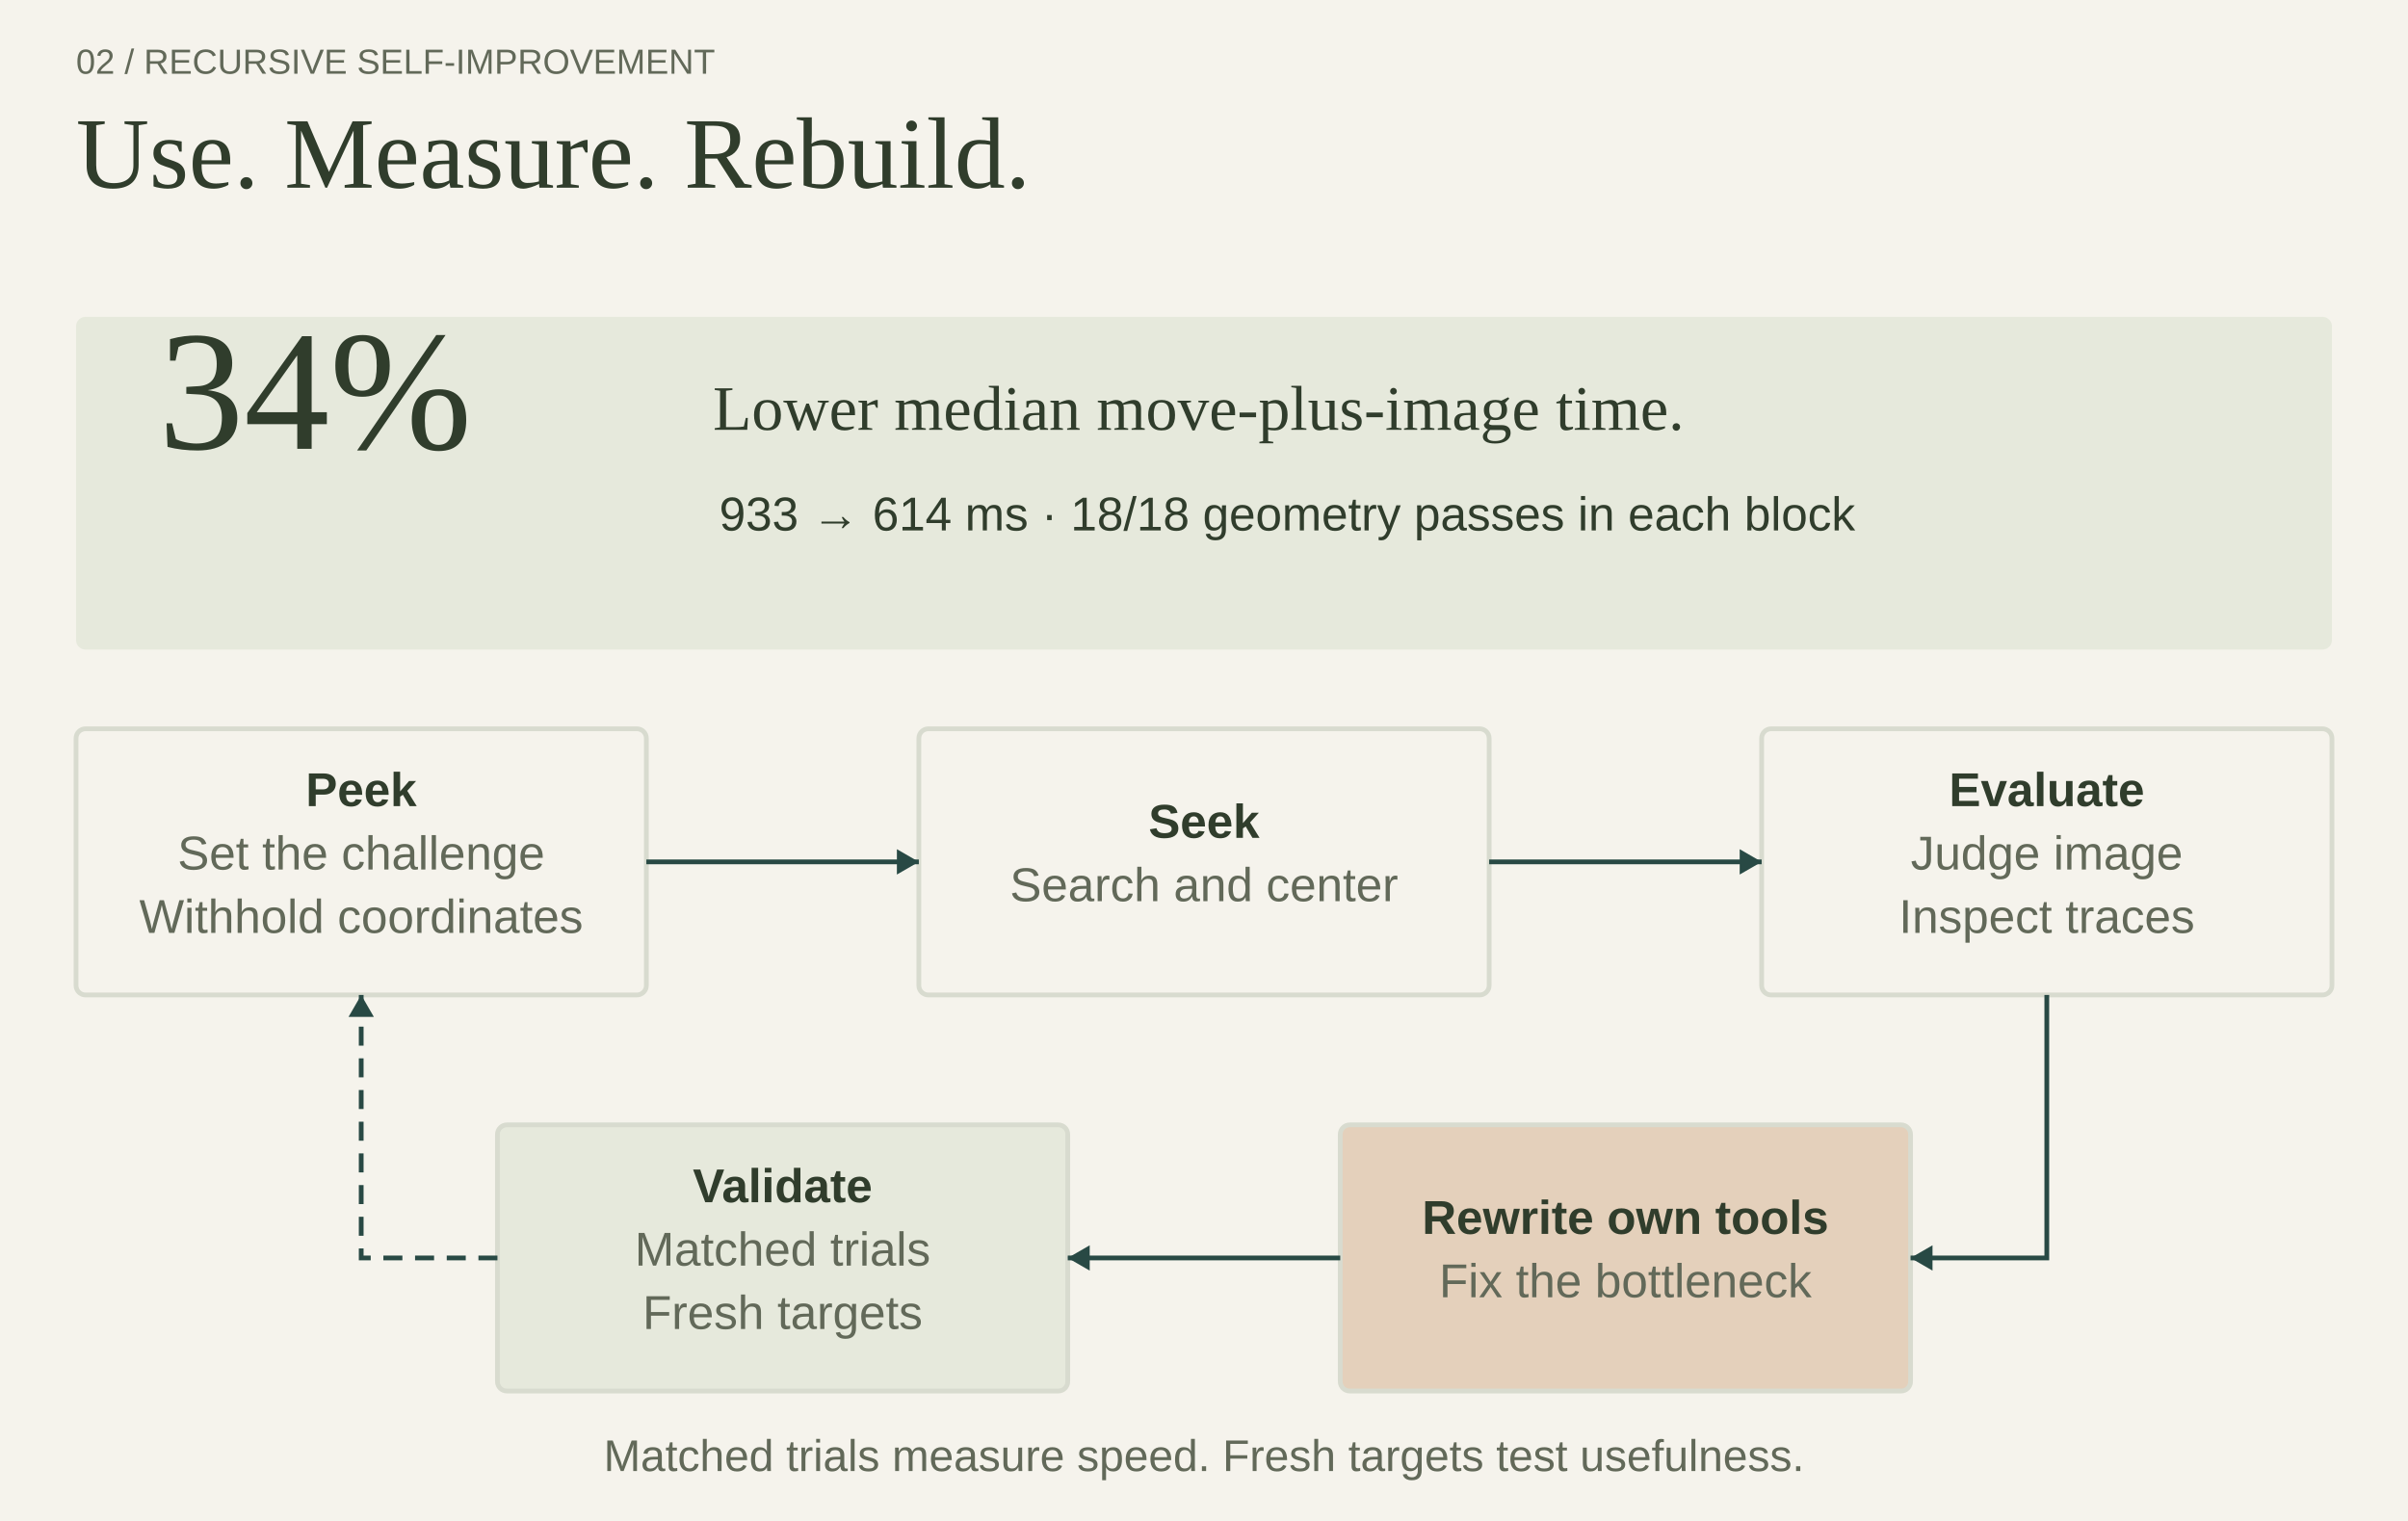
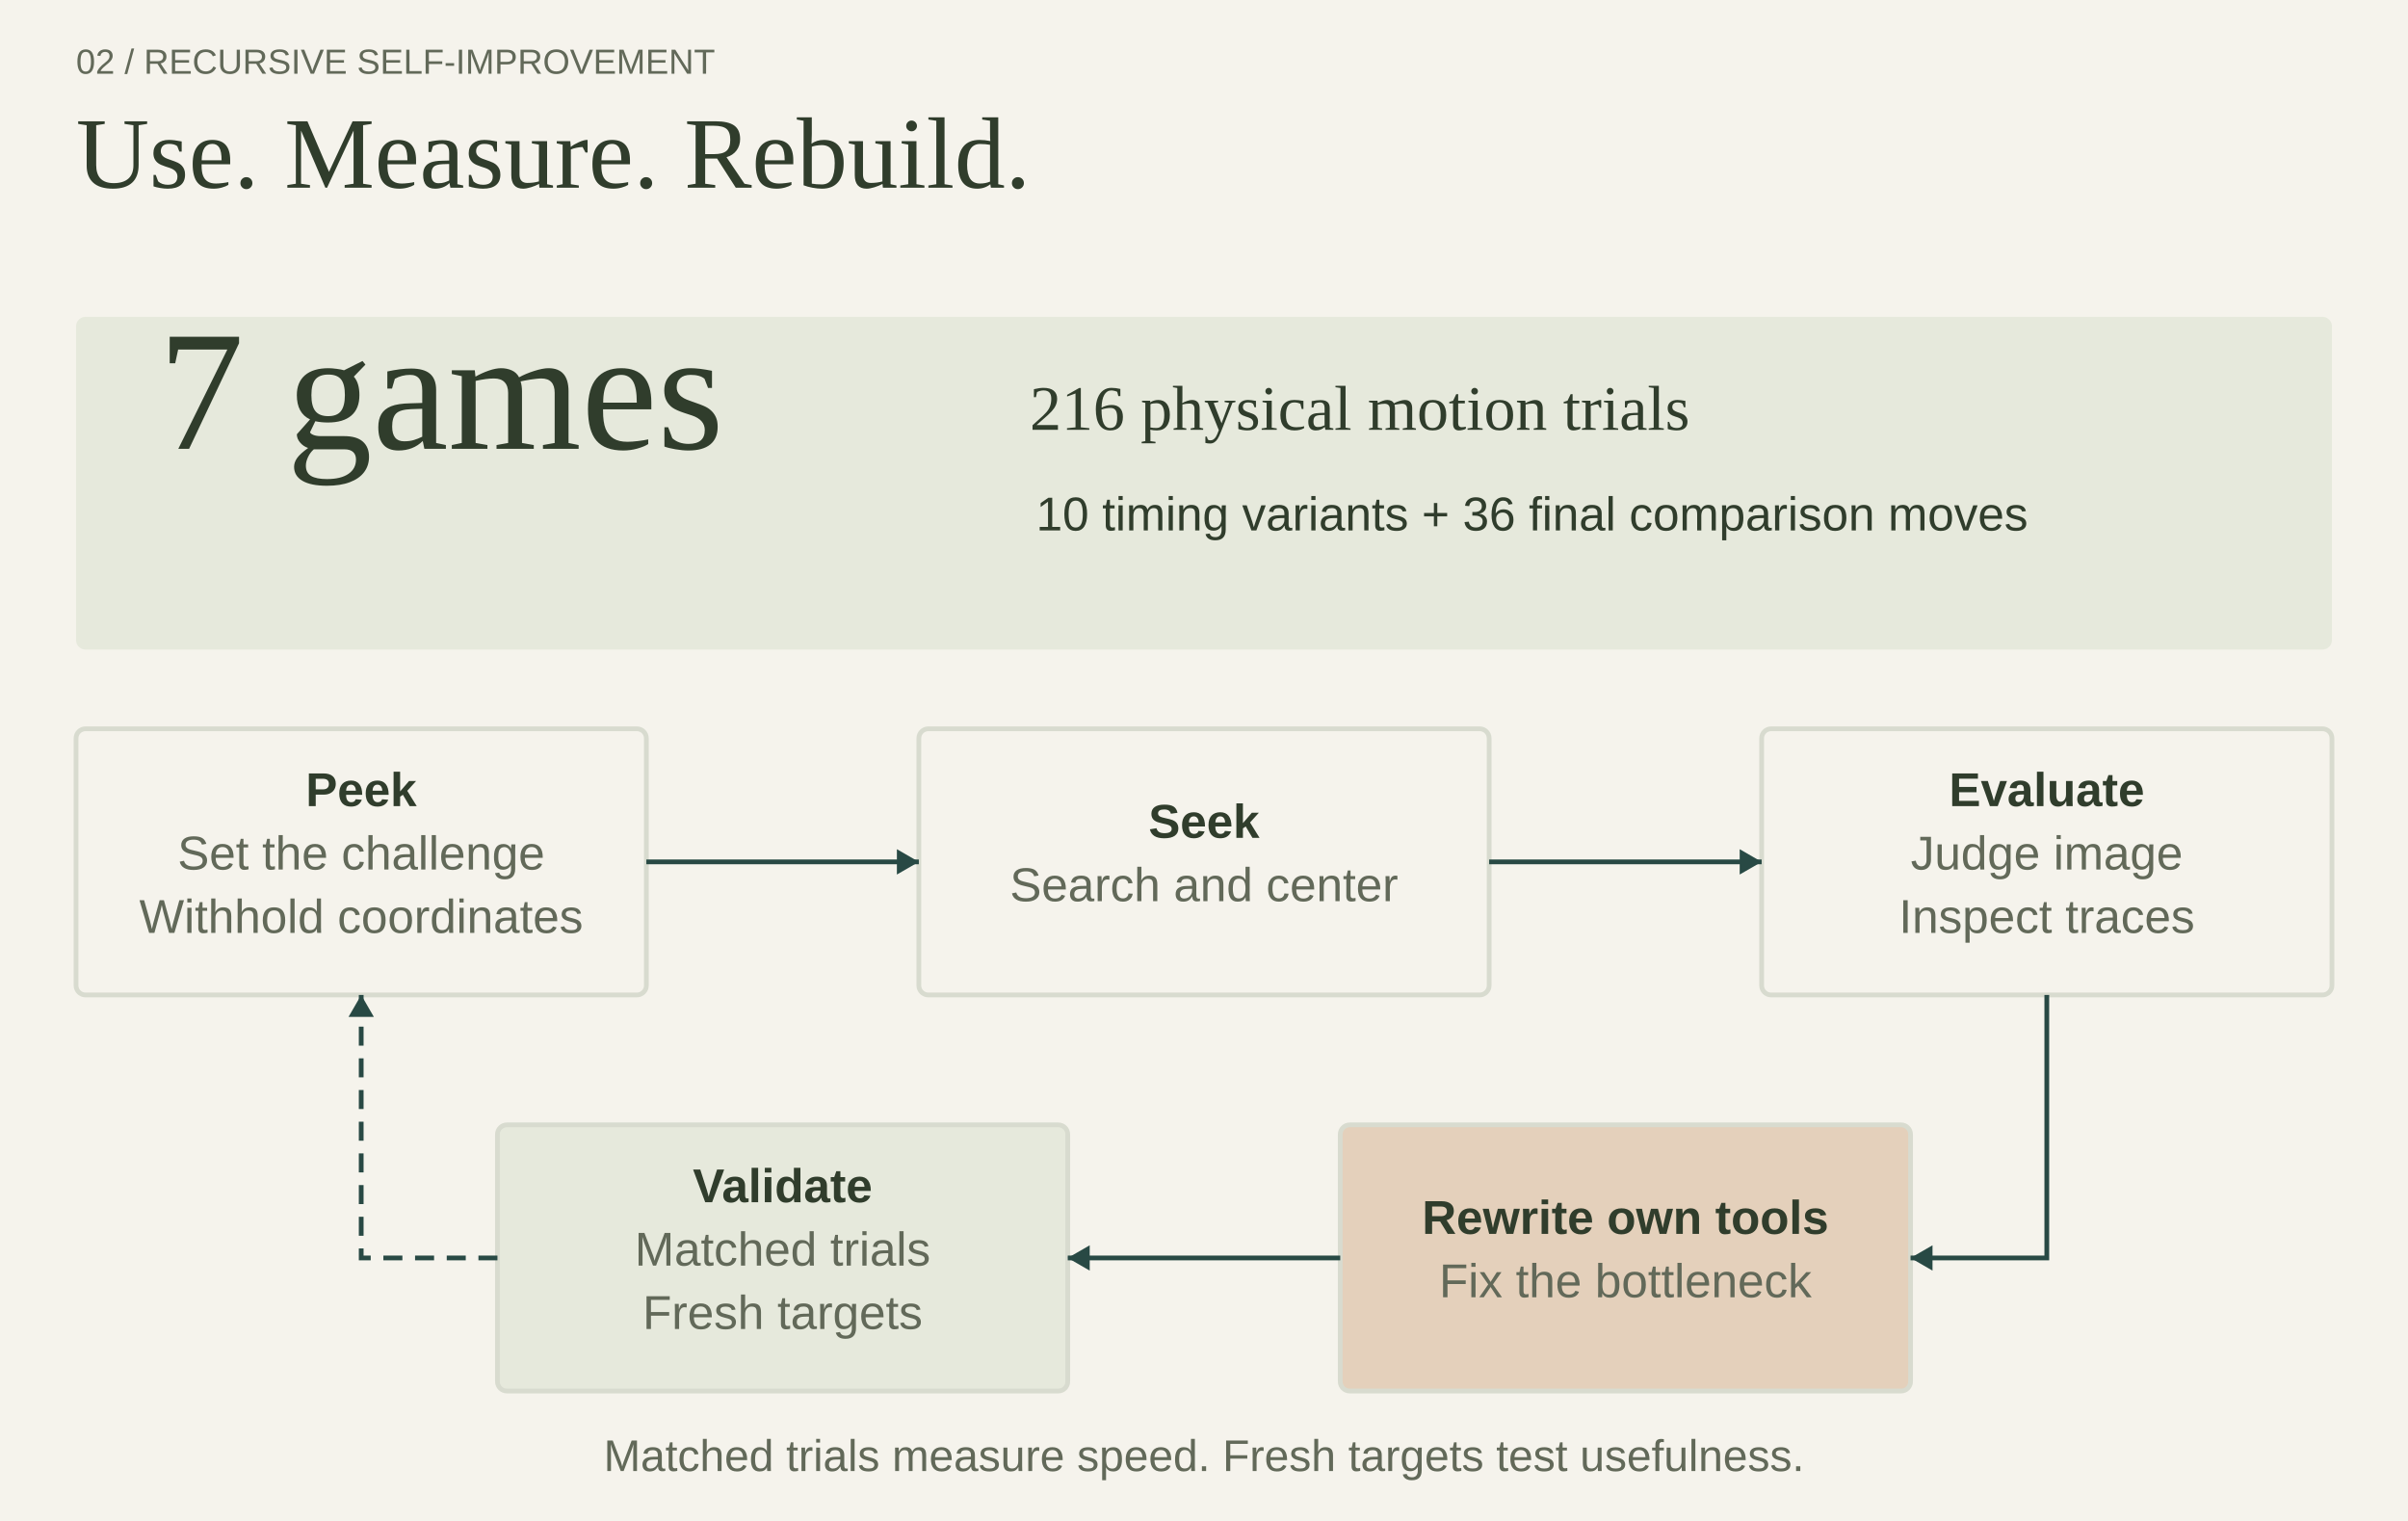
<svg xmlns="http://www.w3.org/2000/svg" width="1520" height="960" viewBox="0 0 1520 960" role="img" aria-labelledby="title desc">
  <rect width="100%" height="100%" fill="#F5F3EC" />
  <rect x="48" y="200" width="1424" height="210" rx="6" fill="#E6E9DC" />
  <text x="48" y="32" dominant-baseline="text-before-edge" text-anchor="start" font-family="Arial, Helvetica, Liberation Sans, sans-serif" font-size="22" font-weight="400" fill="#626959">02 / RECURSIVE SELF-IMPROVEMENT</text>
  <text x="48" y="78" dominant-baseline="text-before-edge" text-anchor="start" font-family="Georgia, Times New Roman, DejaVu Serif, serif" font-size="64" font-weight="400" fill="#303D2C">Use. Measure. Rebuild.</text>
  <rect x="48" y="460" width="360" height="168" rx="6" fill="#F5F3EC" stroke="#D8DBCF" stroke-width="3" />
  <text x="228.0" y="489.0" dominant-baseline="text-before-edge" text-anchor="middle" font-family="Arial, Helvetica, Liberation Sans, sans-serif" font-size="30" font-weight="700" fill="#303D2C">Peek</text>
  <text x="228.0" y="529.0" dominant-baseline="text-before-edge" text-anchor="middle" font-family="Arial, Helvetica, Liberation Sans, sans-serif" font-size="30" font-weight="400" fill="#626959">Set the challenge</text>
  <text x="228.0" y="569.0" dominant-baseline="text-before-edge" text-anchor="middle" font-family="Arial, Helvetica, Liberation Sans, sans-serif" font-size="30" font-weight="400" fill="#626959">Withhold coordinates</text>
  <rect x="580" y="460" width="360" height="168" rx="6" fill="#F5F3EC" stroke="#D8DBCF" stroke-width="3" />
  <text x="760.0" y="509.0" dominant-baseline="text-before-edge" text-anchor="middle" font-family="Arial, Helvetica, Liberation Sans, sans-serif" font-size="30" font-weight="700" fill="#303D2C">Seek</text>
  <text x="760.0" y="549.0" dominant-baseline="text-before-edge" text-anchor="middle" font-family="Arial, Helvetica, Liberation Sans, sans-serif" font-size="30" font-weight="400" fill="#626959">Search and center</text>
  <rect x="1112" y="460" width="360" height="168" rx="6" fill="#F5F3EC" stroke="#D8DBCF" stroke-width="3" />
  <text x="1292.0" y="489.0" dominant-baseline="text-before-edge" text-anchor="middle" font-family="Arial, Helvetica, Liberation Sans, sans-serif" font-size="30" font-weight="700" fill="#303D2C">Evaluate</text>
  <text x="1292.0" y="529.0" dominant-baseline="text-before-edge" text-anchor="middle" font-family="Arial, Helvetica, Liberation Sans, sans-serif" font-size="30" font-weight="400" fill="#626959">Judge image</text>
  <text x="1292.0" y="569.0" dominant-baseline="text-before-edge" text-anchor="middle" font-family="Arial, Helvetica, Liberation Sans, sans-serif" font-size="30" font-weight="400" fill="#626959">Inspect traces</text>
  <rect x="846" y="710" width="360" height="168" rx="6" fill="#E4D0BB" stroke="#D8DBCF" stroke-width="3" />
  <text x="1026.0" y="759.0" dominant-baseline="text-before-edge" text-anchor="middle" font-family="Arial, Helvetica, Liberation Sans, sans-serif" font-size="30" font-weight="700" fill="#303D2C">Rewrite own tools</text>
  <text x="1026.0" y="799.0" dominant-baseline="text-before-edge" text-anchor="middle" font-family="Arial, Helvetica, Liberation Sans, sans-serif" font-size="30" font-weight="400" fill="#626959">Fix the bottleneck</text>
  <rect x="314" y="710" width="360" height="168" rx="6" fill="#E6E9DC" stroke="#D8DBCF" stroke-width="3" />
  <text x="494.0" y="739.0" dominant-baseline="text-before-edge" text-anchor="middle" font-family="Arial, Helvetica, Liberation Sans, sans-serif" font-size="30" font-weight="700" fill="#303D2C">Validate</text>
  <text x="494.0" y="779.0" dominant-baseline="text-before-edge" text-anchor="middle" font-family="Arial, Helvetica, Liberation Sans, sans-serif" font-size="30" font-weight="400" fill="#626959">Matched trials</text>
  <text x="494.0" y="819.0" dominant-baseline="text-before-edge" text-anchor="middle" font-family="Arial, Helvetica, Liberation Sans, sans-serif" font-size="30" font-weight="400" fill="#626959">Fresh targets</text>
  <polyline points="408,544.0 580,544.0" fill="none" stroke="#284944" stroke-width="3" />
  <polygon points="580,544.0 566.144,552.0 566.144,536.0" fill="#284944" />
  <polyline points="940,544.0 1112,544.0" fill="none" stroke="#284944" stroke-width="3" />
  <polygon points="1112,544.0 1098.144,552.0 1098.144,536.0" fill="#284944" />
  <polyline points="1292.0,628 1292,794 1206,794.0" fill="none" stroke="#284944" stroke-width="3" />
  <polygon points="1206,794.0 1219.856,786.0 1219.856,802.0" fill="#284944" />
  <polyline points="846,794.0 674,794.0" fill="none" stroke="#284944" stroke-width="3" />
  <polygon points="674,794.0 687.856,786.0 687.856,802.0" fill="#284944" />
  <polyline points="314,794.0 228,794 228.0,628" fill="none" stroke="#284944" stroke-width="3" stroke-dasharray="12 8" />
  <polygon points="228.0,628 236.0,641.856 220.0,641.856" fill="#284944" />
  <text x="760.0" y="910" dominant-baseline="text-before-edge" text-anchor="middle" font-family="Arial, Helvetica, Liberation Sans, sans-serif" font-size="28" font-weight="400" fill="#626959">Matched trials measure speed. Fresh targets test usefulness.</text>
-   <text x="100" y="215" dominant-baseline="text-before-edge" text-anchor="start" font-family="Georgia, Times New Roman, DejaVu Serif, serif" font-size="108" font-weight="400" fill="#303D2C">34%</text>
-   <text x="450" y="246" dominant-baseline="text-before-edge" text-anchor="start" font-family="Georgia, Times New Roman, DejaVu Serif, serif" font-size="40" font-weight="400" fill="#303D2C">Lower median move-plus-image time.</text>
-   <text x="454" y="315" dominant-baseline="text-before-edge" text-anchor="start" font-family="Arial, Helvetica, Liberation Sans, sans-serif" font-size="30" font-weight="400" fill="#303D2C">933 → 614 ms · 18/18 geometry passes in each block</text>
+   <text x="100" y="215" dominant-baseline="text-before-edge" text-anchor="start" font-family="Georgia, Times New Roman, DejaVu Serif, serif" font-size="108" font-weight="400" fill="#303D2C">7 games</text>
+   <text x="650" y="246" dominant-baseline="text-before-edge" text-anchor="start" font-family="Georgia, Times New Roman, DejaVu Serif, serif" font-size="40" font-weight="400" fill="#303D2C">216 physical motion trials</text>
+   <text x="654" y="315" dominant-baseline="text-before-edge" text-anchor="start" font-family="Arial, Helvetica, Liberation Sans, sans-serif" font-size="30" font-weight="400" fill="#303D2C">10 timing variants + 36 final comparison moves</text>
</svg>
